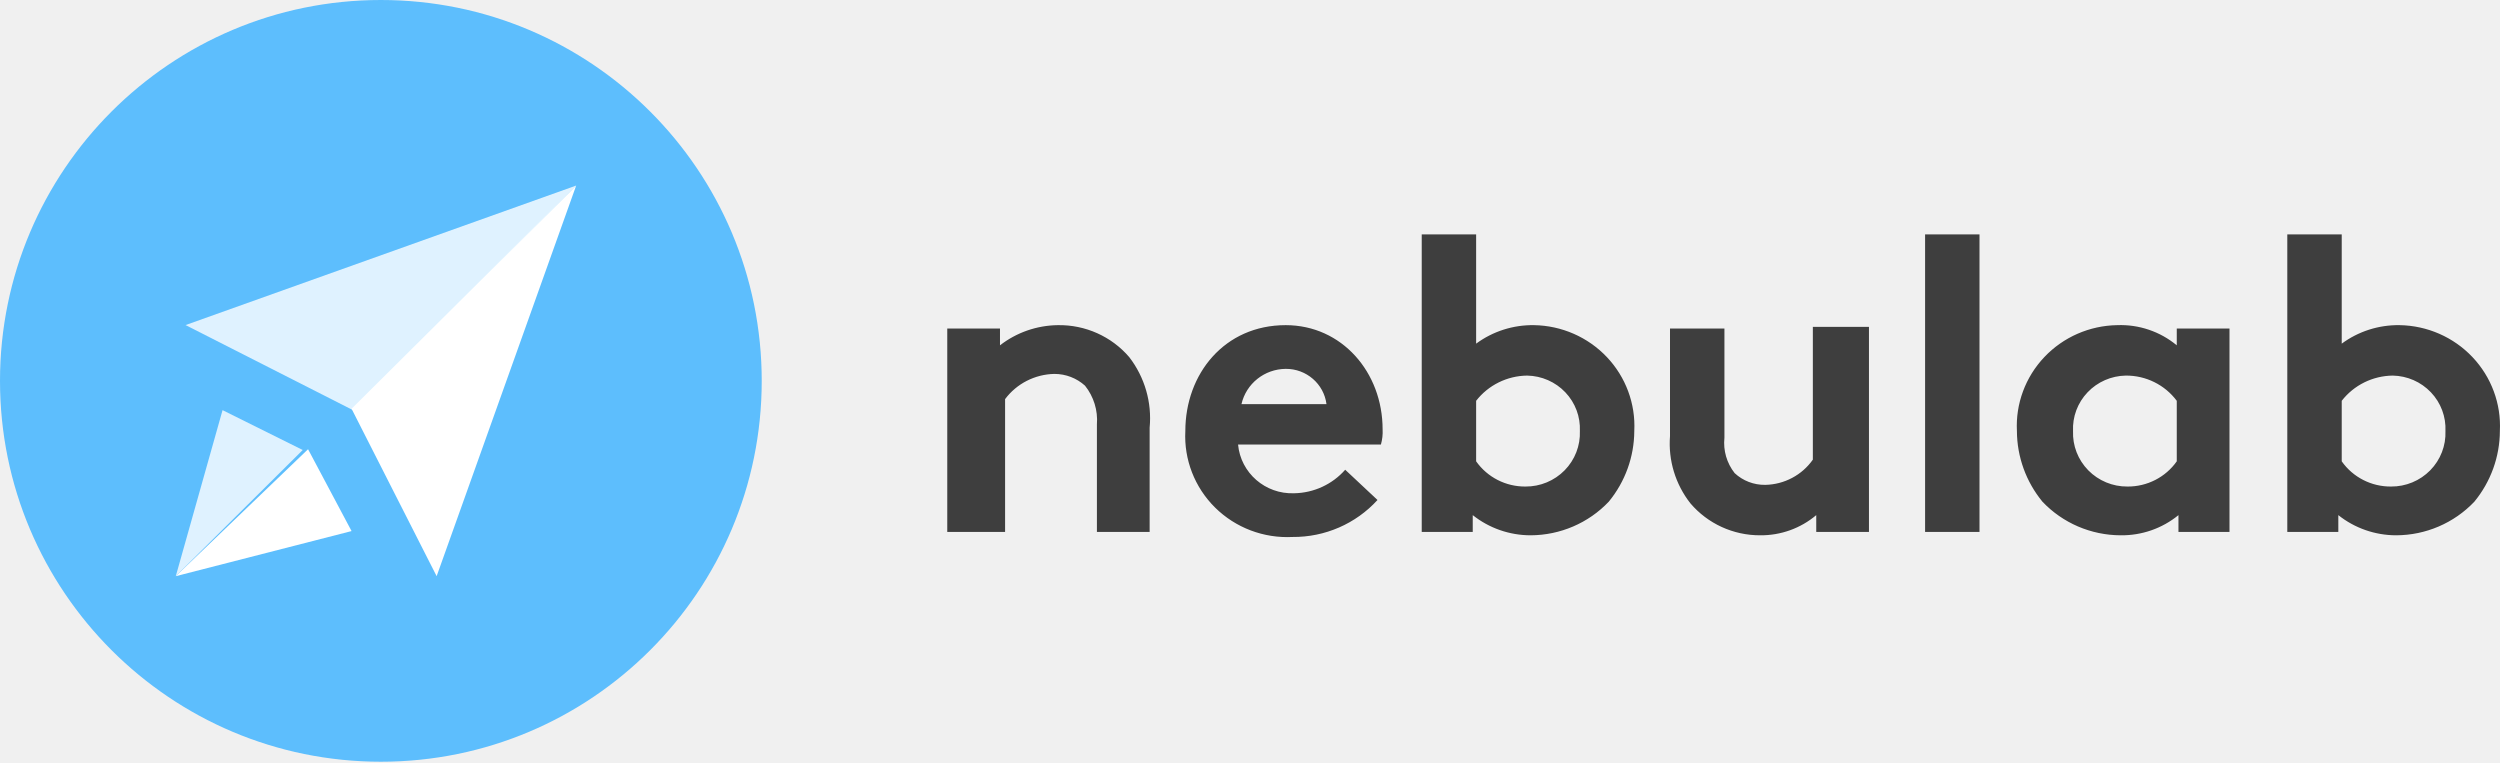
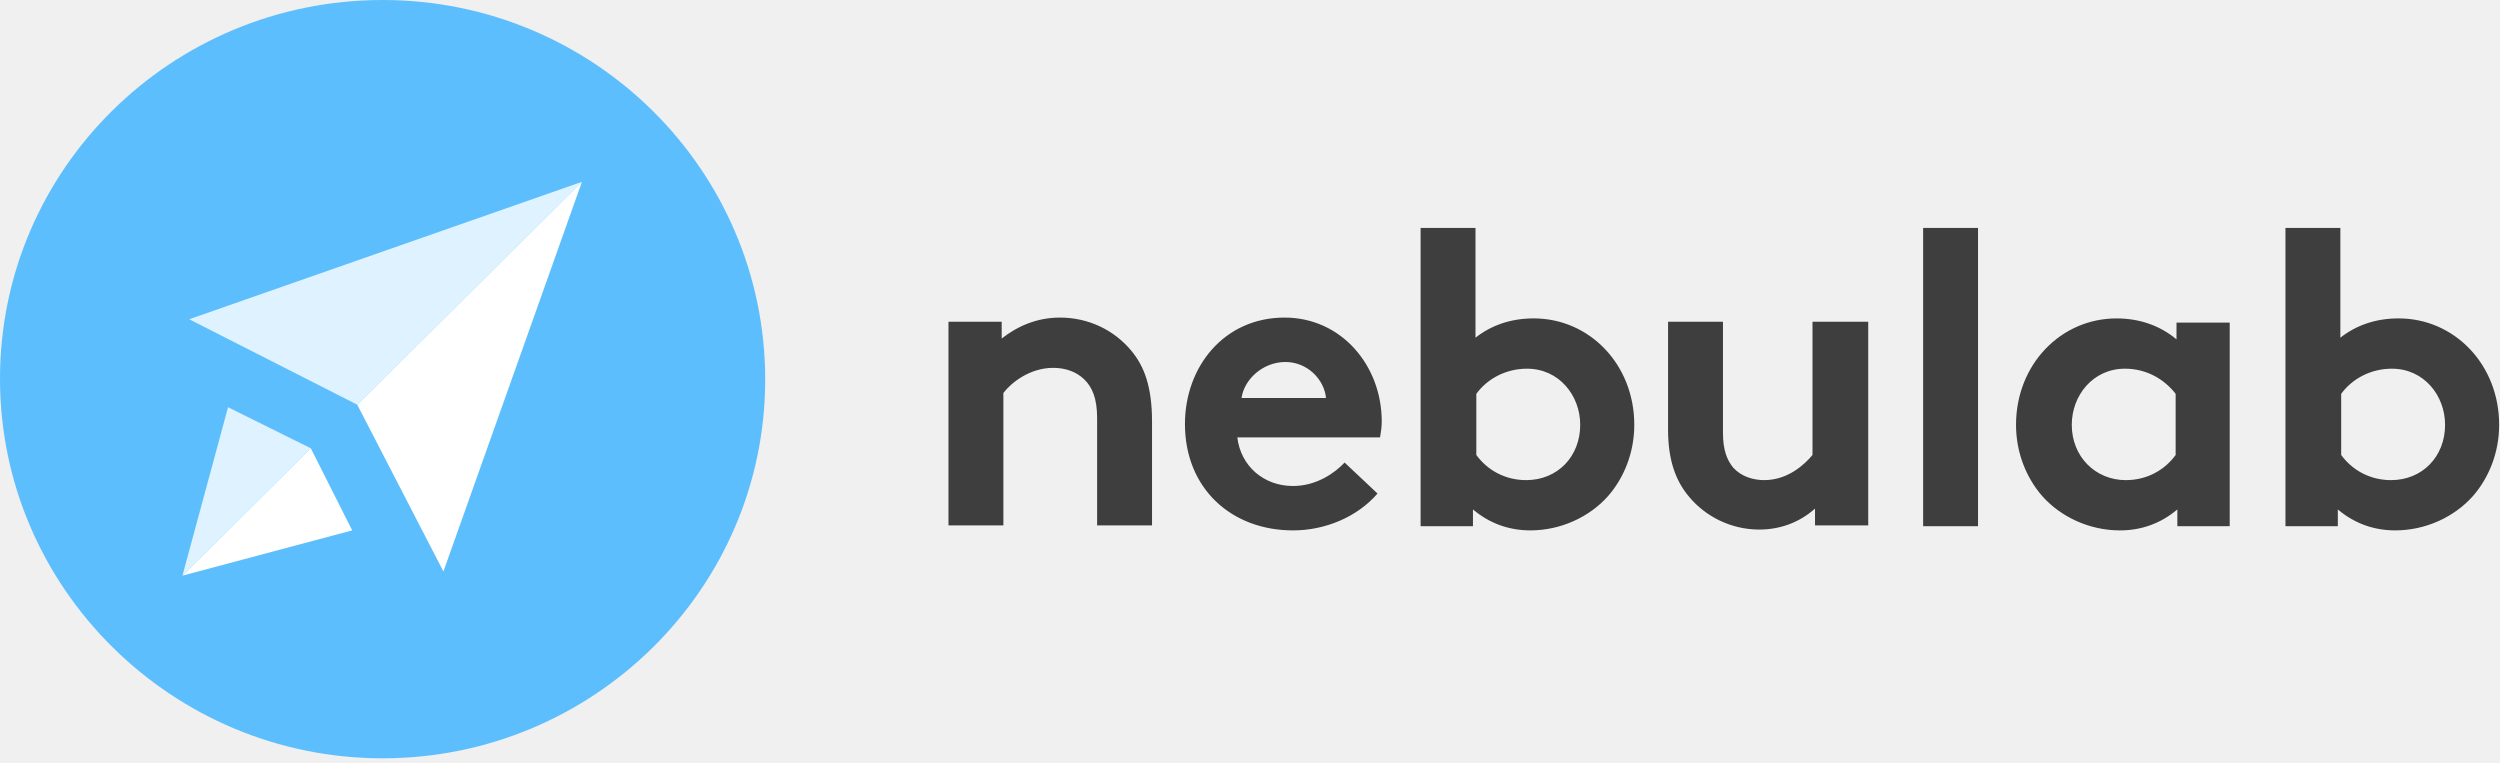
- <svg xmlns="http://www.w3.org/2000/svg" width="200px" height="61px" viewBox="0 0 200 61" version="1.1">
-   <g id="Web" stroke="none" stroke-width="1" fill="none" fill-rule="evenodd">
-     <g id="Community" transform="translate(-351, -2938)" fill-rule="nonzero">
-       <g id="Donors" transform="translate(160, 2736)">
-         <g id="Key-stakeholder">
-           <g id="Logos" transform="translate(191, 202)">
-             <g id="logo-7fc886af">
-               <path d="M75.781,42.555 L75.781,26.281 L79.999,26.281 L79.999,27.626 C81.319,26.6 82.945,26.033 84.624,26.012 C86.82,25.974 88.918,26.912 90.338,28.568 C91.581,30.181 92.164,32.198 91.971,34.216 L91.971,42.555 L87.753,42.555 L87.753,33.947 C87.84,32.835 87.5,31.73 86.801,30.854 C86.132,30.249 85.259,29.913 84.352,29.913 C82.792,29.944 81.334,30.689 80.407,31.93 L80.407,42.555 L75.781,42.555 Z M110.2,39.999 C108.466,41.903 105.99,42.98 103.398,42.958 C101.091,43.075 98.841,42.22 97.207,40.605 C95.574,38.99 94.709,36.766 94.827,34.485 C94.827,29.913 97.956,26.012 102.854,26.012 C107.344,26.012 110.609,29.778 110.609,34.351 C110.631,34.759 110.585,35.168 110.473,35.561 L99.045,35.561 C99.253,37.835 101.226,39.549 103.534,39.461 C105.103,39.434 106.587,38.749 107.616,37.579 L110.2,39.999 Z M106.119,32.333 C105.912,30.71 104.509,29.496 102.854,29.509 C101.155,29.524 99.69,30.694 99.317,32.333 L106.119,32.333 Z M113.738,42.555 L113.738,18.75 L118.091,18.75 L118.091,27.492 C119.425,26.507 121.052,25.987 122.717,26.012 C124.93,26.046 127.035,26.967 128.549,28.565 C130.062,30.163 130.854,32.299 130.743,34.485 C130.734,36.543 130.014,38.536 128.702,40.134 C127.08,41.844 124.816,42.817 122.444,42.824 C120.762,42.822 119.13,42.253 117.819,41.21 L117.819,42.555 L113.738,42.555 Z M118.091,36.906 C118.989,38.181 120.465,38.936 122.036,38.923 C123.217,38.932 124.35,38.462 125.172,37.624 C125.995,36.786 126.434,35.652 126.39,34.485 C126.441,33.34 126.022,32.222 125.228,31.387 C124.434,30.551 123.332,30.068 122.172,30.047 C120.571,30.066 119.067,30.809 118.091,32.064 L118.091,36.906 Z M149.517,26.281 L149.517,42.555 L145.3,42.555 L145.3,41.21 C144.05,42.267 142.455,42.84 140.81,42.824 C138.66,42.83 136.618,41.894 135.233,40.268 C134.032,38.738 133.45,36.82 133.6,34.889 L133.6,26.281 L137.954,26.281 L137.954,35.023 C137.847,36.033 138.14,37.045 138.77,37.848 C139.431,38.464 140.31,38.802 141.219,38.789 C142.742,38.76 144.159,38.009 145.028,36.772 L145.028,26.147 L149.517,26.147 L149.517,26.281 Z M158.36,42.555 L154.007,42.555 L154.007,18.75 L158.36,18.75 L158.36,42.555 Z M178.495,42.555 L174.277,42.555 L174.277,41.21 C172.978,42.273 171.338,42.845 169.652,42.824 C167.28,42.817 165.016,41.844 163.394,40.134 C162.082,38.536 161.362,36.543 161.353,34.485 C161.242,32.299 162.034,30.163 163.548,28.565 C165.061,26.967 167.166,26.046 169.38,26.012 C171.115,25.946 172.812,26.522 174.141,27.626 L174.141,26.281 L178.359,26.281 L178.359,42.555 L178.495,42.555 Z M174.141,32.064 C173.186,30.784 171.669,30.034 170.06,30.047 C168.9,30.068 167.798,30.551 167.004,31.387 C166.21,32.222 165.791,33.34 165.843,34.485 C165.798,35.652 166.238,36.786 167.06,37.624 C167.882,38.462 169.015,38.932 170.196,38.923 C171.767,38.936 173.243,38.181 174.141,36.906 L174.141,32.064 Z M182.984,42.555 L182.984,18.75 L187.338,18.75 L187.338,27.492 C188.672,26.507 190.298,25.987 191.963,26.012 C194.177,26.046 196.282,26.967 197.795,28.565 C199.309,30.163 200.101,32.299 199.99,34.485 C199.981,36.543 199.261,38.536 197.949,40.134 C196.327,41.844 194.063,42.817 191.691,42.824 C190.008,42.822 188.376,42.253 187.066,41.21 L187.066,42.555 L182.984,42.555 Z M187.338,36.906 C188.235,38.181 189.712,38.936 191.283,38.923 C192.464,38.932 193.597,38.462 194.419,37.624 C195.241,36.786 195.681,35.652 195.636,34.485 C195.688,33.34 195.269,32.222 194.475,31.387 C193.681,30.551 192.579,30.068 191.419,30.047 C189.818,30.066 188.313,30.809 187.338,32.064 L187.338,36.906 Z" id="Shape" fill="#3E3E3E" />
-               <circle id="Oval" fill="#5DBEFD" cx="30.469" cy="30.469" r="30.469" />
-               <polygon id="Path" fill="#FFFFFF" points="24.644 35.938 14.062 46.094 28.125 42.486" />
-               <polygon id="Path" fill="#FFFFFF" opacity="0.8" points="17.804 32.812 14.062 46.094 24.219 36 17.804 32.812" />
-               <polygon id="Path" fill="#FFFFFF" points="46.094 14.844 28.125 32.701 34.931 46.094" />
-               <polygon id="Path" fill="#FFFFFF" opacity="0.8" points="14.844 26.006 28.237 32.812 46.094 14.844" />
-             </g>
-           </g>
-         </g>
-       </g>
+ <svg xmlns="http://www.w3.org/2000/svg" width="200" height="61" viewBox="0 0 200 61">
+   <g fill-rule="nonzero" fill="none">
+     <path d="M75.878 42.097V25.741h4.257v1.341c1.284-1.005 2.838-1.676 4.662-1.676 2.297 0 4.324 1.005 5.676 2.614 1.081 1.274 1.689 2.949 1.689 5.698v8.312h-4.392v-8.58c0-1.609-.405-2.48-1.014-3.084-.608-.603-1.486-.938-2.5-.938-1.892 0-3.378 1.207-3.986 2.011v10.591H75.878v.067zm34.324-2.614c-1.622 1.877-4.189 2.949-6.757 2.949-4.932 0-8.649-3.352-8.649-8.513 0-4.558 3.108-8.513 7.973-8.513 4.527 0 7.77 3.821 7.77 8.312 0 .469-.068.871-.135 1.274H98.986c.27 2.279 2.095 3.888 4.459 3.888 1.892 0 3.378-1.073 4.122-1.877l2.635 2.48zm-4.122-7.642c-.135-1.475-1.486-2.882-3.243-2.882-1.824 0-3.311 1.408-3.514 2.882h6.757zm7.568 10.256V18.233h4.392v8.781c1.284-1.005 2.838-1.542 4.662-1.542 4.459 0 8.041 3.687 8.041 8.513 0 2.212-.811 4.223-2.095 5.698-1.486 1.676-3.784 2.748-6.216 2.748-1.689 0-3.243-.536-4.595-1.676v1.341h-4.189zm4.459-5.698c.878 1.207 2.297 2.011 3.986 2.011 2.5 0 4.324-1.877 4.324-4.424 0-2.346-1.689-4.491-4.257-4.491-1.689 0-3.176.804-4.054 2.011v4.893zm31.351-10.658V42.03h-4.257v-1.341c-1.284 1.14-2.838 1.676-4.459 1.676-2.297 0-4.324-1.073-5.608-2.614-1.081-1.274-1.689-2.949-1.689-5.363v-8.647h4.392v8.848c0 1.475.338 2.212.811 2.815.676.737 1.622 1.005 2.5 1.005 1.892 0 3.243-1.274 3.851-2.011V25.741h4.459zm8.784 16.356h-4.392V18.233h4.392V42.097zm20.203 0h-4.257v-1.341c-1.351 1.14-2.905 1.676-4.595 1.676-2.432 0-4.73-1.073-6.216-2.748-1.284-1.475-2.095-3.486-2.095-5.698 0-4.826 3.581-8.513 8.041-8.513 1.892 0 3.514.603 4.797 1.676v-1.341h4.257V42.097h.068zm-4.392-10.591c-.946-1.207-2.365-2.011-4.054-2.011-2.568 0-4.257 2.145-4.257 4.491 0 2.547 1.892 4.424 4.324 4.424 1.689 0 3.108-.804 3.986-2.011v-4.893zm8.784 10.591V18.233h4.392v8.781c1.284-1.005 2.838-1.542 4.662-1.542 4.459 0 8.041 3.687 8.041 8.513 0 2.212-.811 4.223-2.095 5.698-1.486 1.676-3.784 2.748-6.216 2.748-1.689 0-3.243-.536-4.595-1.676v1.341h-4.189zm4.459-5.698c.878 1.207 2.297 2.011 3.986 2.011 2.5 0 4.324-1.877 4.324-4.424 0-2.346-1.689-4.491-4.257-4.491-1.689 0-3.176.804-4.054 2.011v4.893z" fill="#3E3E3E" />
+     <path d="M0 30.299C0 13.541 13.716 0 30.608 0 47.5 0 61.216 13.608 61.216 30.366c0 16.758-13.784 30.299-30.608 30.299S0 47.057 0 30.299" fill="#5DBEFD" />
+     <g fill="#FFF">
+       <path d="M24.865 35.863l-10.27 10.189 13.581-3.62z" />
+       <path opacity=".8" d="M18.243 32.578L14.595 46.052l10.27-10.189z" />
+       <path d="M46.554 14.546L28.581 32.377l6.892 13.34z" />
+       <path opacity=".8" d="M15.135 25.54L28.581 32.377l17.973-17.831z" />
    </g>
  </g>
</svg>
